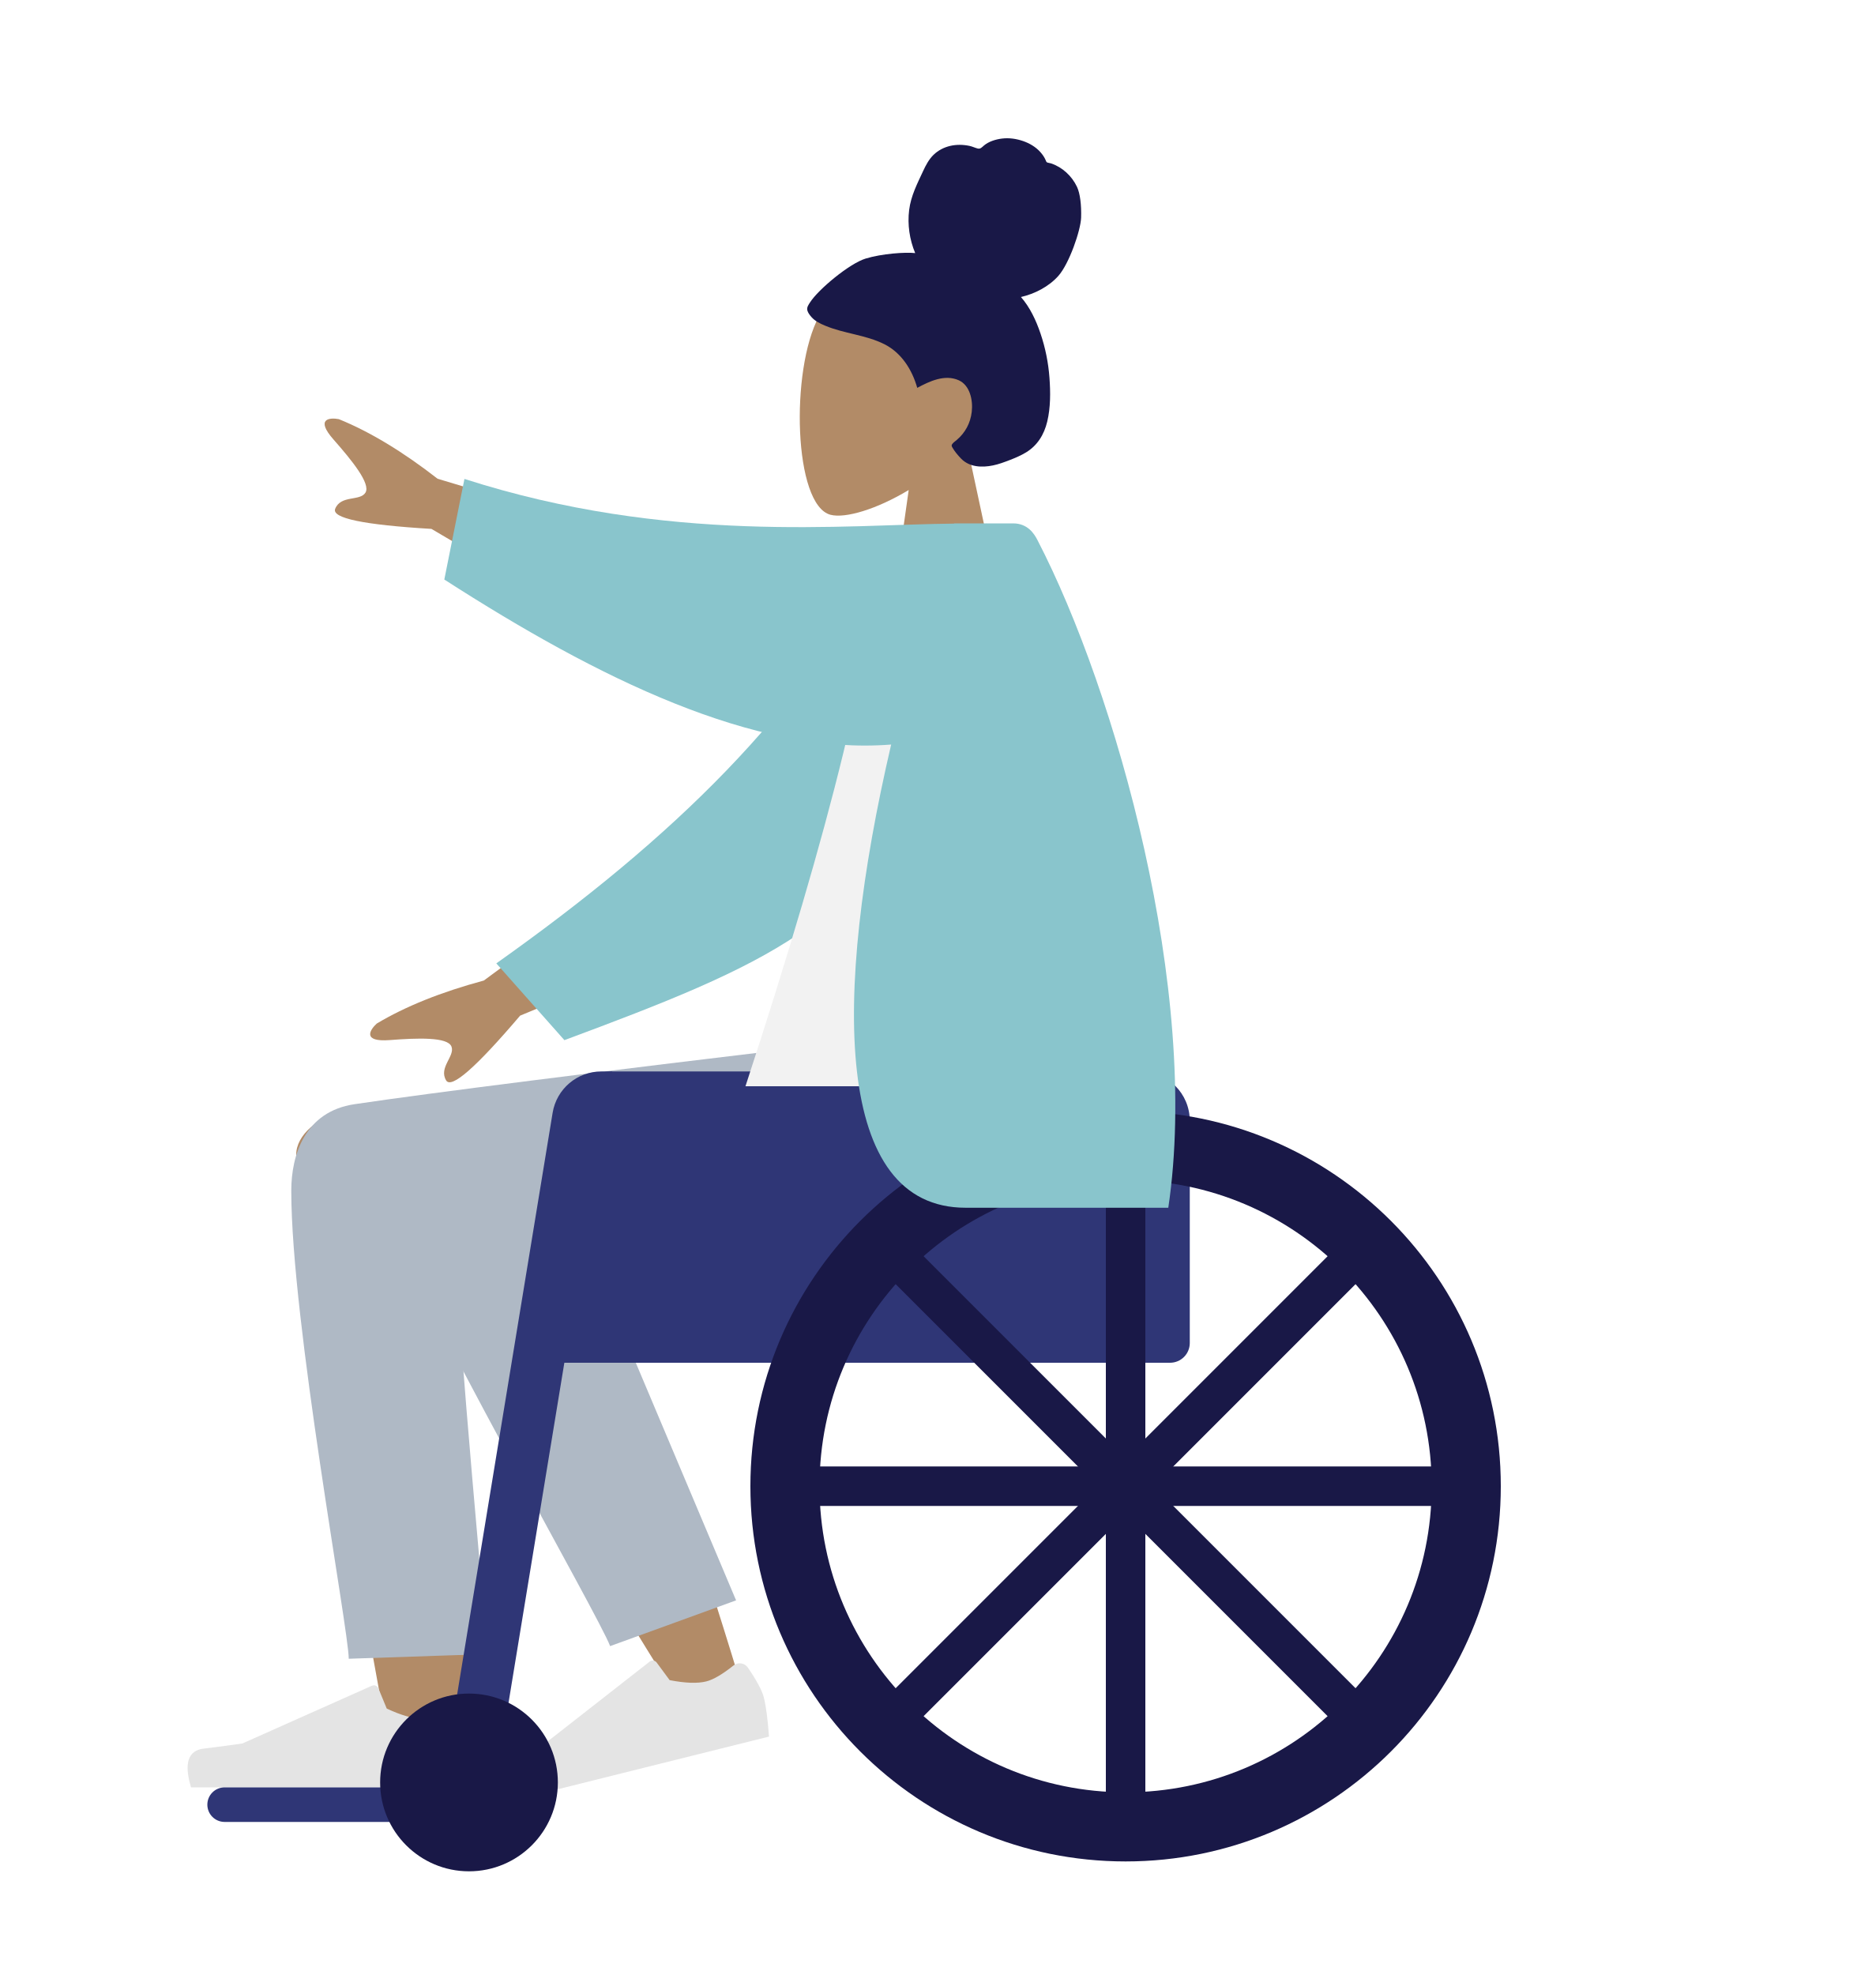
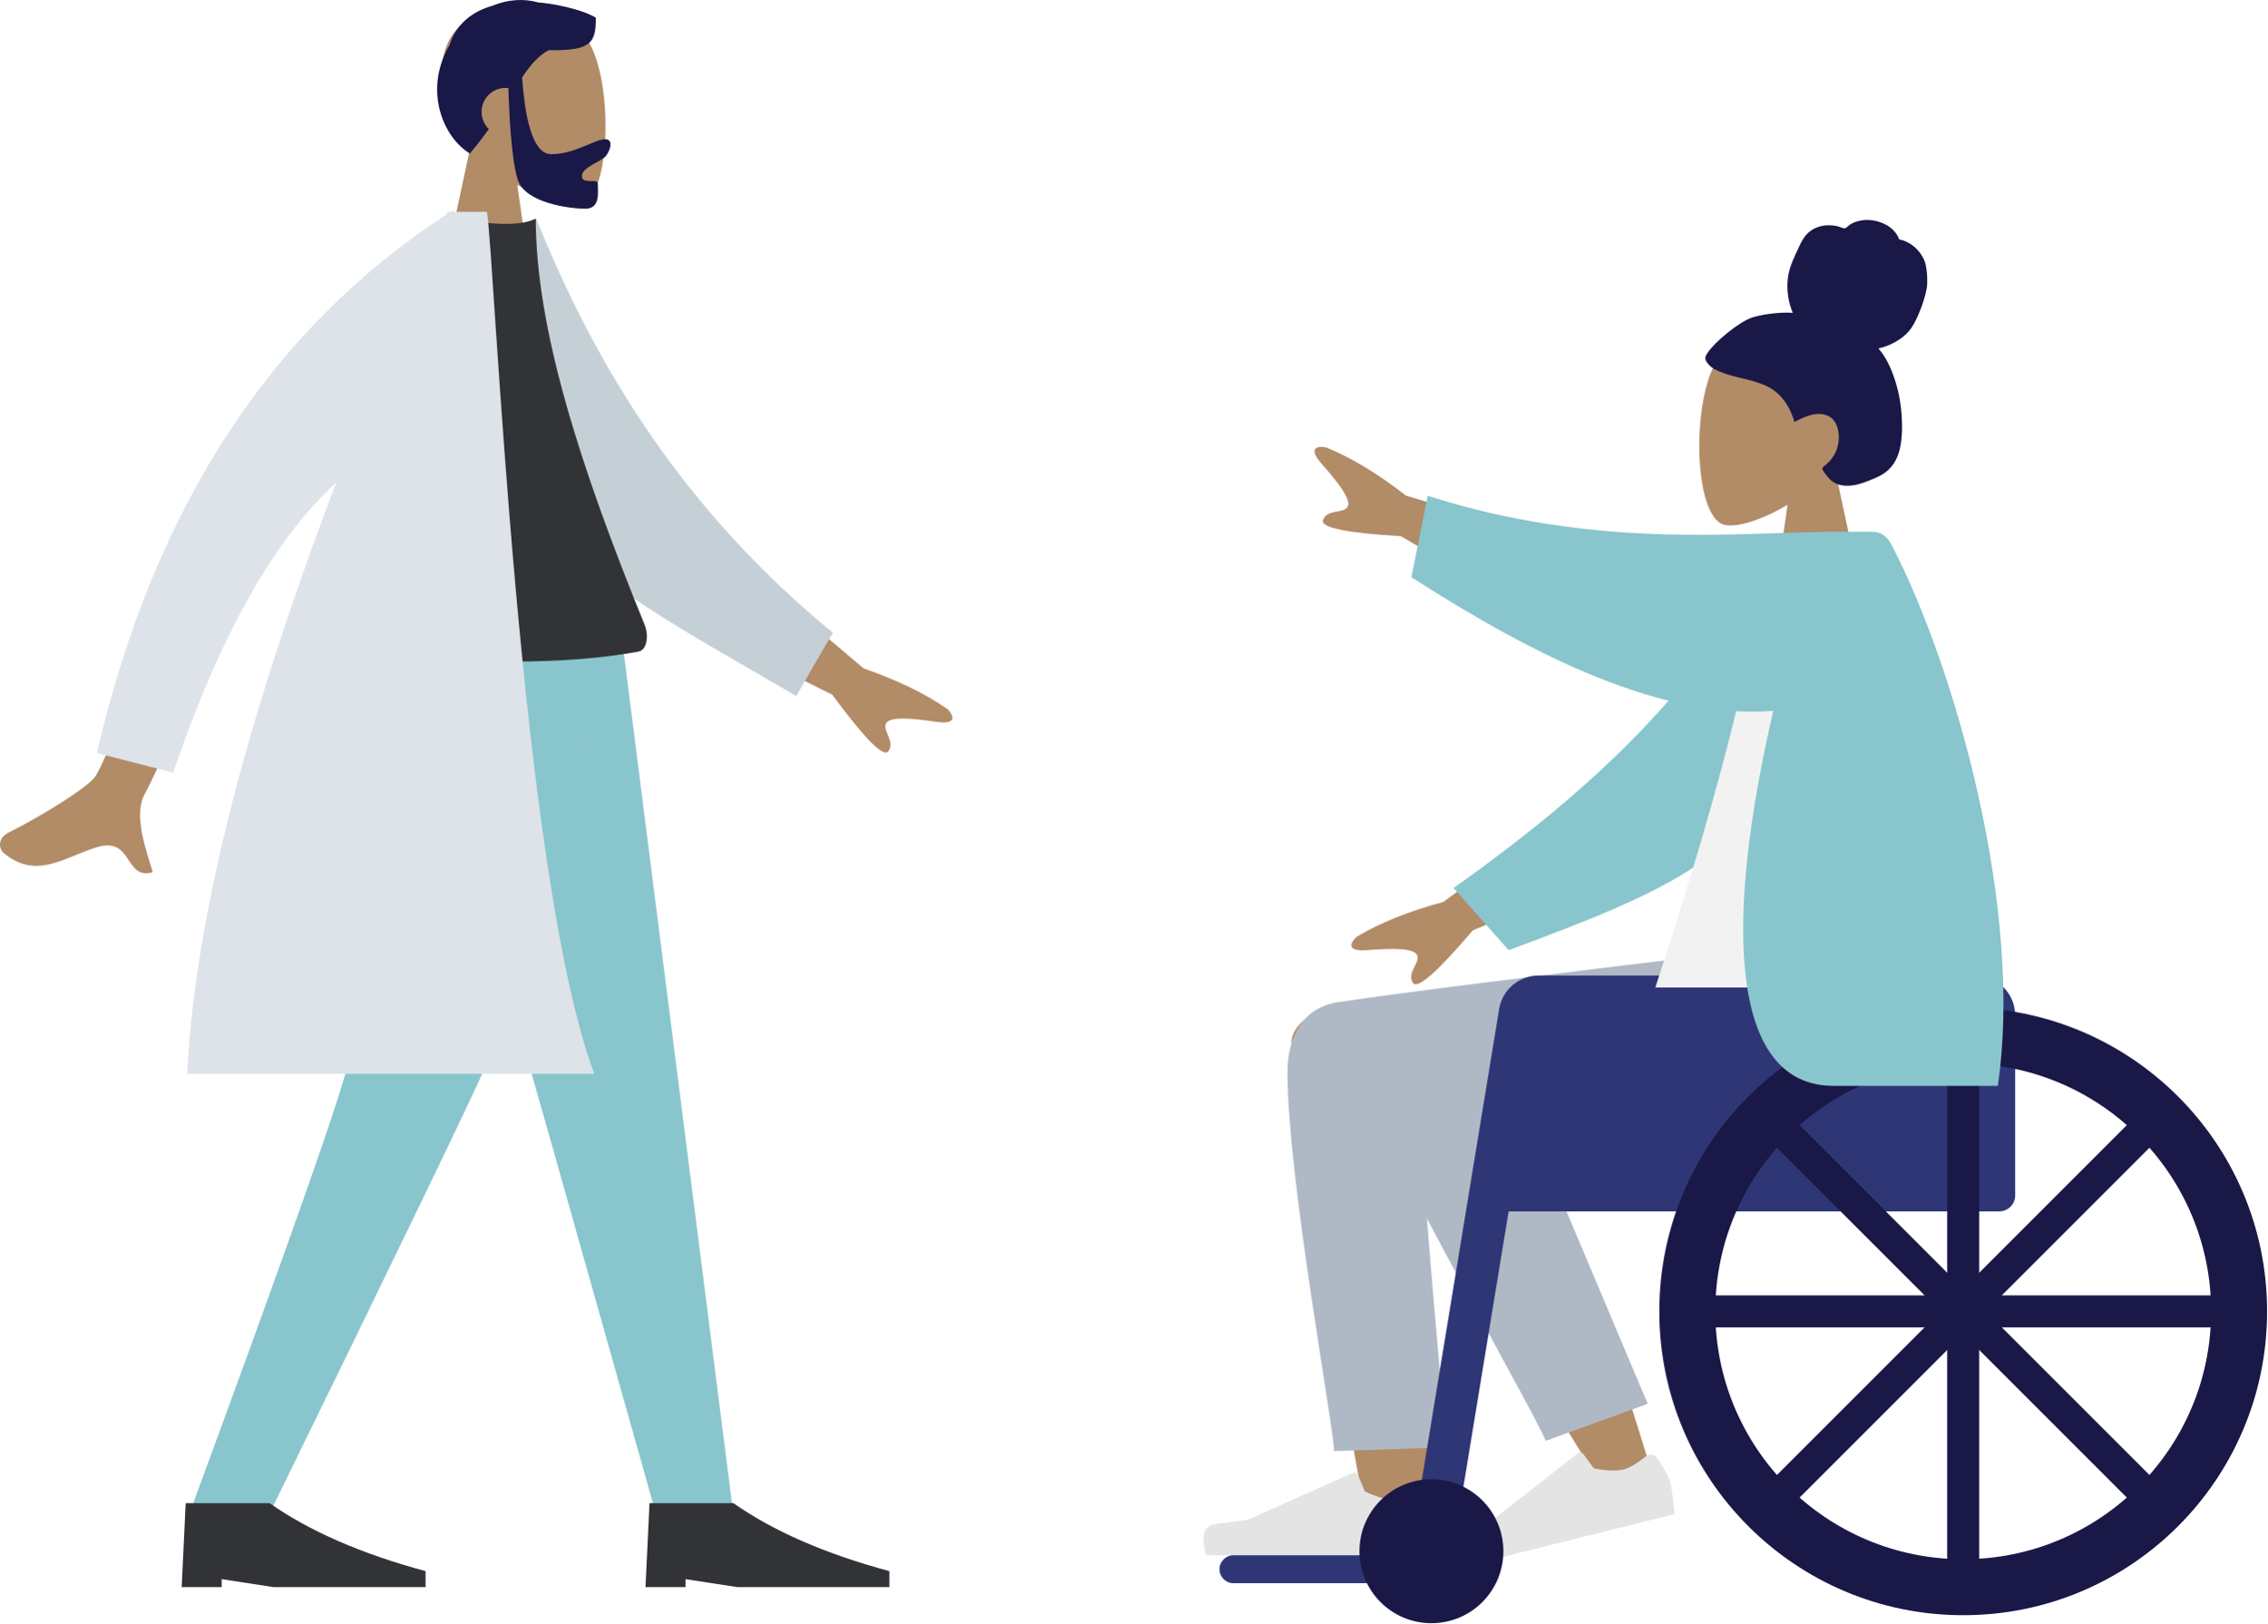
- <svg xmlns="http://www.w3.org/2000/svg" width="380" height="400" viewBox="0 0 380 400" fill="none">
-   <path fill-rule="evenodd" clip-rule="evenodd" d="M195.738 89.49C200.346 84.081 203.464 77.453 202.943 70.025C201.442 48.625 171.651 53.333 165.857 64.134C160.062 74.935 160.75 102.333 168.24 104.263C171.226 105.033 177.589 103.147 184.065 99.244L180 128H204L195.738 89.49Z" fill="#B28B67" />
-   <path fill-rule="evenodd" clip-rule="evenodd" d="M175.336 52.37C178.616 51.37 183.377 51.031 185.379 51.26C184.24 48.531 183.788 45.49 184.156 42.529C184.515 39.652 185.8 37.202 186.989 34.635C187.537 33.452 188.158 32.275 189.084 31.37C190.028 30.448 191.222 29.84 192.474 29.549C193.755 29.252 195.095 29.277 196.378 29.547C196.946 29.666 197.455 29.925 198.012 30.07C198.582 30.218 198.859 29.861 199.273 29.502C200.27 28.638 201.732 28.211 202.994 28.059C204.41 27.887 205.879 28.101 207.229 28.566C208.543 29.019 209.805 29.755 210.755 30.827C211.178 31.304 211.562 31.847 211.812 32.446C211.914 32.692 211.931 32.838 212.177 32.928C212.404 33.012 212.669 33.014 212.904 33.093C215.169 33.861 217.107 35.612 218.162 37.859C218.777 39.171 219.068 41.48 218.989 44.068C218.909 46.656 216.572 53.408 214.387 55.871C212.436 58.069 209.568 59.52 206.801 60.155C208.638 62.255 209.86 64.878 210.765 67.547C211.747 70.445 212.355 73.457 212.579 76.525C212.792 79.441 212.812 82.523 212.129 85.377C211.489 88.045 210.122 90.234 207.839 91.622C206.794 92.258 205.669 92.736 204.537 93.173C203.422 93.603 202.304 94.022 201.136 94.263C198.925 94.72 196.378 94.642 194.675 92.882C194.061 92.248 193.386 91.451 192.939 90.676C192.778 90.397 192.68 90.215 192.876 89.943C193.11 89.616 193.489 89.366 193.79 89.111C195.507 87.656 196.57 85.713 196.837 83.405C197.109 81.063 196.48 78.039 194.203 77.017C191.392 75.755 188.296 77.204 185.797 78.554C184.735 74.806 182.555 71.431 179.137 69.712C175.355 67.811 171.015 67.588 167.129 65.956C166.116 65.531 165.085 65.048 164.339 64.182C164.027 63.82 163.662 63.35 163.537 62.871C163.374 62.242 163.78 61.715 164.093 61.224C165.755 58.624 172.057 53.37 175.336 52.37Z" fill="#191847" />
-   <path fill-rule="evenodd" clip-rule="evenodd" d="M85.116 229.096C77.936 219.358 59.989 225.804 60 233.866C60.028 255.031 79.343 355.512 80.352 361.856C81.36 368.2 92.163 370.275 92.793 362.348C93.793 349.736 95.653 306.013 93.793 285.672C93.249 279.73 92.676 273.987 92.099 268.607C102.25 286.843 117.686 312.619 138.407 345.934L149.923 340.672C140.88 310.876 133.464 289.841 127.677 277.566C117.767 256.55 108.475 238.552 104.564 232.212C99.398 223.838 91.019 224.949 85.116 229.096Z" fill="#B28B67" />
-   <path fill-rule="evenodd" clip-rule="evenodd" d="M149.1 324.125L109.573 230.487C100.103 215.255 73.554 233.587 76.783 242.422C84.115 262.479 121.4 327.414 123.585 333.39L149.1 324.125Z" fill="#AFB9C5" />
-   <path fill-rule="evenodd" clip-rule="evenodd" d="M59 241.177C59 267.718 70.634 330.106 70.642 335.95L98.824 335C93.898 280.757 91.82 253.452 92.591 253.084C94.327 252.257 163.738 262.691 184.555 263.479C214.574 264.615 226.992 246.199 228 211.251H169.852C120.131 217.186 87.452 221.314 71.816 223.634C61.774 225.125 59 233.865 59 241.177Z" fill="#AFB9C5" />
-   <path fill-rule="evenodd" clip-rule="evenodd" d="M151.482 337.736C153.29 340.363 154.373 342.396 154.732 343.835C155.168 345.585 155.514 348.211 155.767 351.713C153.738 352.219 135.496 356.767 101.041 365.358C98.447 361.011 98.635 358.268 101.605 357.129C104.576 355.99 107.037 355.017 108.988 354.209L131.597 336.528C132.032 336.188 132.661 336.264 133.001 336.7C133.007 336.707 133.013 336.714 133.018 336.722L135.642 340.281C138.808 340.897 141.278 340.984 143.052 340.542C144.493 340.182 146.337 339.104 148.586 337.308L148.586 337.308C149.449 336.618 150.707 336.759 151.397 337.622C151.427 337.659 151.455 337.697 151.482 337.736Z" fill="#E4E4E4" />
-   <path fill-rule="evenodd" clip-rule="evenodd" d="M94.322 347.402C95.441 350.388 96 352.623 96 354.106C96 355.909 95.7 358.54 95.099 362C93.007 362 74.206 362 38.697 362C37.231 357.155 38.077 354.539 41.235 354.152C44.393 353.766 47.016 353.417 49.105 353.106L75.32 341.419C75.824 341.194 76.416 341.421 76.641 341.925C76.644 341.934 76.648 341.942 76.652 341.951L78.337 346.039C81.26 347.403 83.636 348.085 85.463 348.085C86.948 348.085 88.999 347.485 91.615 346.285L91.615 346.285C92.62 345.825 93.807 346.266 94.267 347.27C94.287 347.313 94.305 347.357 94.322 347.402Z" fill="#E4E4E4" />
-   <path d="M45.5 362H91.5C93.433 362 95 363.567 95 365.5C95 367.433 93.433 369 91.5 369H45.5C43.567 369 42 367.433 42 365.5C42 363.567 43.567 362 45.5 362Z" fill="#2F3676" />
-   <path fill-rule="evenodd" clip-rule="evenodd" d="M231 217H124C118.477 217 114 221.477 114 227V276H237C239.209 276 241 274.209 241 272V227C241 221.477 236.523 217 231 217Z" fill="#2F3676" />
-   <path fill-rule="evenodd" clip-rule="evenodd" d="M124 217H121.806C116.909 217 112.732 220.547 111.938 225.38L90 359H100.686" fill="#2F3676" />
-   <path d="M95 379C85.059 379 77 370.941 77 361C77 351.059 85.059 343 95 343C104.941 343 113 351.059 113 361C113 370.941 104.941 379 95 379Z" fill="#191847" />
-   <path fill-rule="evenodd" clip-rule="evenodd" d="M228 377C269.974 377 304 342.974 304 301C304 259.026 269.974 225 228 225C186.026 225 152 259.026 152 301C152 342.974 186.026 377 228 377ZM228 363C193.758 363 166 335.242 166 301C166 266.758 193.758 239 228 239C262.242 239 290 266.758 290 301C290 335.242 262.242 363 228 363Z" fill="#191847" />
-   <path d="M224 235H232V367H224V235Z" fill="#191847" />
-   <path d="M179.917 255.745L182.745 252.917C183.526 252.136 184.793 252.136 185.574 252.917L276.083 343.426C276.864 344.207 276.864 345.474 276.083 346.255L273.255 349.083C272.474 349.864 271.207 349.864 270.426 349.083L179.917 258.574C179.136 257.793 179.136 256.526 179.917 255.745Z" fill="#191847" />
-   <path d="M162 303V299C162 297.895 162.895 297 164 297H292C293.105 297 294 297.895 294 299V303C294 304.105 293.105 305 292 305H164C162.895 305 162 304.105 162 303Z" fill="#191847" />
-   <path d="M182.745 349.083L179.917 346.255C179.136 345.474 179.136 344.207 179.917 343.426L270.426 252.917C271.207 252.136 272.474 252.136 273.255 252.917L276.083 255.745C276.864 256.526 276.864 257.793 276.083 258.574L185.574 349.083C184.793 349.864 183.526 349.864 182.745 349.083Z" fill="#191847" />
-   <path fill-rule="evenodd" clip-rule="evenodd" d="M126.544 108.341L88.64 96.962C81.569 91.458 74.9 87.433 68.631 84.889C66.808 84.546 63.79 84.745 67.562 89.023C71.333 93.301 75.108 97.971 74.031 99.765C72.954 101.559 69.031 100.206 67.895 103.048C67.138 104.942 73.638 106.299 87.395 107.118L116.866 124.463L126.544 108.341ZM129.893 175.168L97.995 198.592C89.343 200.926 82.115 203.831 76.311 207.305C74.94 208.555 73.282 211.085 78.969 210.648C84.655 210.21 90.656 210.006 91.441 211.946C92.226 213.885 88.784 216.205 90.371 218.822C91.428 220.566 96.423 216.192 105.357 205.698L136.945 192.599L129.893 175.168Z" fill="#B28B67" />
-   <path fill-rule="evenodd" clip-rule="evenodd" d="M179.439 112.087C162.069 144.476 136.95 169.305 100.534 195.116L114.323 210.663C154.982 195.553 176.441 186.436 186.979 155.835C189.624 148.154 191.472 123.671 193.058 110.789L179.439 112.087Z" fill="#89C5CC" />
-   <path fill-rule="evenodd" clip-rule="evenodd" d="M228 220H151C168.442 166.805 177.352 130.296 177.73 110.472C177.749 109.461 179.616 107.68 180.441 107.913C186.48 109.619 192.943 108.981 199.828 106C218.083 135.358 224.395 171.505 228 220Z" fill="#F2F2F2" />
-   <path fill-rule="evenodd" clip-rule="evenodd" d="M193.257 106.047C171.186 106.228 135.376 110.259 94.077 97L90 117.373C121.213 137.448 152.819 152.999 180.514 150.791C168.488 202.377 169.042 244.606 195.593 244.606C208.272 244.606 221.957 244.606 236.649 244.606C243.17 200.784 226.032 140.024 210.144 109.377C209.537 108.206 208.246 106 205.203 106C202.552 106 198.575 106 193.273 106C193.268 106.016 193.263 106.032 193.257 106.047Z" fill="#89C5CC" />
+ <svg xmlns="http://www.w3.org/2000/svg" width="567" height="406" viewBox="0 0 567 406" fill="none">
+   <path fill-rule="evenodd" clip-rule="evenodd" d="M458.738 116.49C463.346 111.081 466.464 104.453 465.943 97.025C464.442 75.625 434.651 80.333 428.857 91.134C423.062 101.935 423.75 129.333 431.24 131.263C434.226 132.033 440.589 130.147 447.065 126.244L443 155H467L458.738 116.49Z" fill="#B28B67" />
+   <path fill-rule="evenodd" clip-rule="evenodd" d="M438.336 79.37C441.616 78.37 446.377 78.031 448.379 78.26C447.24 75.531 446.788 72.49 447.156 69.529C447.515 66.652 448.8 64.202 449.989 61.635C450.537 60.452 451.158 59.275 452.084 58.37C453.028 57.448 454.222 56.84 455.474 56.549C456.755 56.252 458.095 56.277 459.378 56.547C459.946 56.666 460.455 56.925 461.012 57.07C461.582 57.218 461.859 56.861 462.273 56.502C463.27 55.638 464.732 55.211 465.994 55.059C467.41 54.888 468.879 55.101 470.229 55.566C471.543 56.019 472.805 56.755 473.755 57.827C474.178 58.304 474.562 58.847 474.812 59.446C474.914 59.692 474.931 59.838 475.177 59.928C475.404 60.012 475.669 60.014 475.904 60.093C478.169 60.861 480.107 62.612 481.162 64.859C481.777 66.171 482.068 68.48 481.989 71.068C481.909 73.656 479.572 80.408 477.387 82.871C475.436 85.07 472.568 86.52 469.801 87.155C471.638 89.255 472.86 91.878 473.765 94.547C474.747 97.445 475.355 100.457 475.579 103.525C475.792 106.44 475.812 109.524 475.129 112.377C474.489 115.045 473.122 117.234 470.839 118.622C469.794 119.258 468.669 119.736 467.537 120.173C466.422 120.603 465.304 121.022 464.136 121.263C461.925 121.72 459.378 121.642 457.675 119.882C457.061 119.248 456.386 118.451 455.939 117.676C455.778 117.397 455.68 117.215 455.876 116.943C456.11 116.616 456.489 116.366 456.79 116.111C458.507 114.656 459.57 112.713 459.837 110.405C460.109 108.063 459.48 105.039 457.203 104.017C454.392 102.755 451.296 104.204 448.797 105.554C447.735 101.806 445.555 98.431 442.137 96.712C438.355 94.811 434.015 94.588 430.129 92.956C429.116 92.531 428.085 92.048 427.339 91.182C427.027 90.82 426.662 90.35 426.537 89.871C426.374 89.242 426.78 88.715 427.093 88.224C428.755 85.624 435.057 80.37 438.336 79.37Z" fill="#191847" />
+   <path fill-rule="evenodd" clip-rule="evenodd" d="M348.116 256.096C340.936 246.358 322.989 252.804 323 260.865C323.028 282.031 342.343 382.512 343.352 388.856C344.36 395.2 355.163 397.275 355.792 389.348C356.793 376.736 358.653 333.013 356.792 312.671C356.249 306.73 355.676 300.987 355.099 295.607C365.25 313.843 380.686 339.619 401.407 372.934L412.923 367.672C403.88 337.876 396.464 316.841 390.677 304.566C380.767 283.55 371.475 265.552 367.564 259.212C362.398 250.838 354.019 251.949 348.116 256.096Z" fill="#B28B67" />
+   <path fill-rule="evenodd" clip-rule="evenodd" d="M412.1 351.125L372.573 257.487C363.103 242.255 336.554 260.587 339.783 269.422C347.115 289.479 384.4 354.414 386.585 360.39L412.1 351.125Z" fill="#AFB9C5" />
+   <path fill-rule="evenodd" clip-rule="evenodd" d="M322 268.176C322 294.718 333.634 357.106 333.642 362.95L361.824 362C356.898 307.757 354.82 280.452 355.591 280.084C357.327 279.257 426.738 289.691 447.555 290.479C477.574 291.615 489.992 273.199 491 238.25H432.852C383.131 244.186 350.452 248.314 334.815 250.634C324.774 252.125 322 260.865 322 268.176Z" fill="#AFB9C5" />
+   <path fill-rule="evenodd" clip-rule="evenodd" d="M414.482 364.736C416.29 367.363 417.373 369.396 417.732 370.835C418.168 372.584 418.513 375.21 418.767 378.713C416.738 379.219 398.495 383.767 364.041 392.357C361.447 388.01 361.635 385.267 364.605 384.129C367.576 382.99 370.037 382.017 371.988 381.209L394.597 363.528C395.032 363.187 395.661 363.264 396.001 363.699C396.007 363.707 396.012 363.714 396.018 363.722L398.642 367.28C401.808 367.897 404.278 367.984 406.052 367.542C407.493 367.182 409.337 366.104 411.586 364.307L411.586 364.307C412.449 363.618 413.707 363.758 414.397 364.621C414.427 364.659 414.455 364.697 414.482 364.736Z" fill="#E4E4E4" />
+   <path fill-rule="evenodd" clip-rule="evenodd" d="M357.322 374.402C358.441 377.388 359 379.623 359 381.106C359 382.909 358.7 385.54 358.099 389C356.007 389 337.206 389 301.697 389C300.231 384.155 301.077 381.539 304.235 381.152C307.393 380.766 310.016 380.417 312.105 380.106L338.32 368.419C338.824 368.194 339.416 368.421 339.641 368.925C339.644 368.934 339.648 368.942 339.652 368.951L341.337 373.039C344.26 374.403 346.636 375.085 348.463 375.085C349.948 375.085 351.999 374.485 354.616 373.286L354.616 373.285C355.62 372.825 356.807 373.266 357.267 374.27C357.287 374.313 357.305 374.357 357.322 374.402Z" fill="#E4E4E4" />
+   <path d="M308.5 389H354.5C356.433 389 358 390.567 358 392.5C358 394.433 356.433 396 354.5 396H308.5C306.567 396 305 394.433 305 392.5C305 390.567 306.567 389 308.5 389Z" fill="#2F3676" />
+   <path fill-rule="evenodd" clip-rule="evenodd" d="M494 244H387C381.477 244 377 248.477 377 254V303H500C502.209 303 504 301.209 504 299V254C504 248.477 499.523 244 494 244Z" fill="#2F3676" />
+   <path fill-rule="evenodd" clip-rule="evenodd" d="M387 244H384.806C379.909 244 375.732 247.547 374.938 252.38L353 386H363.686" fill="#2F3676" />
+   <path d="M358 406C348.059 406 340 397.941 340 388C340 378.059 348.059 370 358 370C367.941 370 376 378.059 376 388C376 397.941 367.941 406 358 406Z" fill="#191847" />
+   <path fill-rule="evenodd" clip-rule="evenodd" d="M491 404C532.974 404 567 369.974 567 328C567 286.026 532.974 252 491 252C449.026 252 415 286.026 415 328C415 369.974 449.026 404 491 404ZM491 390C456.758 390 429 362.242 429 328C429 293.758 456.758 266 491 266C525.242 266 553 293.758 553 328C553 362.242 525.242 390 491 390Z" fill="#191847" />
+   <path d="M487 262H495V394H487V262Z" fill="#191847" />
+   <path d="M442.917 282.745L445.745 279.917C446.526 279.136 447.793 279.136 448.574 279.917L539.083 370.426C539.864 371.207 539.864 372.474 539.083 373.255L536.255 376.083C535.474 376.864 534.207 376.864 533.426 376.083L442.917 285.574C442.136 284.792 442.136 283.526 442.917 282.745Z" fill="#191847" />
+   <path d="M425 330V326C425 324.895 425.895 324 427 324H555C556.105 324 557 324.895 557 326V330C557 331.105 556.105 332 555 332H427C425.895 332 425 331.105 425 330Z" fill="#191847" />
+   <path d="M445.745 376.083L442.917 373.255C442.136 372.474 442.136 371.207 442.917 370.426L533.426 279.917C534.207 279.136 535.474 279.136 536.255 279.917L539.083 282.745C539.864 283.526 539.864 284.793 539.083 285.574L448.574 376.083C447.793 376.864 446.526 376.864 445.745 376.083Z" fill="#191847" />
+   <path fill-rule="evenodd" clip-rule="evenodd" d="M389.544 135.341L351.64 123.962C344.569 118.458 337.899 114.433 331.631 111.889C329.808 111.545 326.79 111.745 330.562 116.023C334.333 120.301 338.108 124.971 337.031 126.765C335.954 128.559 332.031 127.206 330.895 130.048C330.138 131.942 336.638 133.299 350.395 134.118L379.866 151.462L389.544 135.341ZM392.893 202.168L360.995 225.592C352.343 227.926 345.115 230.831 339.311 234.305C337.94 235.554 336.283 238.085 341.969 237.647C347.655 237.21 353.656 237.006 354.441 238.945C355.226 240.885 351.785 243.205 353.371 245.822C354.428 247.566 359.423 243.192 368.357 232.698L399.945 219.599L392.893 202.168Z" fill="#B28B67" />
+   <path fill-rule="evenodd" clip-rule="evenodd" d="M442.439 139.087C425.069 171.476 399.95 196.305 363.534 222.116L377.323 237.663C417.982 222.553 439.441 213.436 449.979 182.835C452.624 175.154 454.472 150.671 456.058 137.789L442.439 139.087Z" fill="#89C5CC" />
+   <path fill-rule="evenodd" clip-rule="evenodd" d="M491 247H414C431.442 193.805 440.352 157.296 440.73 137.472C440.749 136.461 442.616 134.68 443.441 134.913C449.48 136.619 455.943 135.981 462.828 133C481.083 162.358 487.395 198.505 491 247Z" fill="#F2F2F2" />
+   <path fill-rule="evenodd" clip-rule="evenodd" d="M456.257 133.047C434.186 133.228 398.376 137.259 357.077 124L353 144.373C384.213 164.448 415.819 179.999 443.514 177.791C431.488 229.377 432.042 271.606 458.593 271.606C471.272 271.606 484.957 271.606 499.649 271.606C506.17 227.784 489.032 167.024 473.144 136.377C472.537 135.206 471.246 133 468.203 133C465.552 133 461.575 133 456.273 133C456.268 133.016 456.263 133.032 456.257 133.047Z" fill="#89C5CC" />
+   <path fill-rule="evenodd" clip-rule="evenodd" d="M117.698 36.47C113.09 31.062 109.972 24.433 110.493 17.006C111.994 -4.395 141.784 0.313 147.579 11.114C153.374 21.915 152.685 49.313 145.196 51.244C142.209 52.014 135.847 50.128 129.371 46.224L133.436 74.98H109.436L117.698 36.47Z" fill="#B28B67" />
+   <path fill-rule="evenodd" clip-rule="evenodd" d="M130.571 19.369C131.49 32.166 133.92 38.565 137.862 38.565C143.775 38.565 148.791 34.811 151.386 34.811C153.277 34.811 152.855 37.178 151.601 38.933C150.567 40.38 145.53 41.776 145.53 44.02C145.53 46.265 149.509 44.528 149.509 45.859C149.509 48.061 150.209 52.201 146.387 52.201C142.52 52.201 131.431 50.792 129.53 45.052C128.304 41.347 127.511 33.671 127.151 22.022C126.917 21.994 126.678 21.98 126.436 21.98C123.122 21.98 120.436 24.666 120.436 27.98C120.436 29.662 121.128 31.183 122.243 32.272C120.855 34.232 119.299 36.279 117.516 38.391C110.818 34.373 105.848 22.609 112.396 11.308C114.206 5.772 118.304 2.815 123.143 1.442C127.063 -0.197 131.133 -0.382 134.568 0.601C141.302 1.178 147.315 3.232 149.019 4.451C149.019 10.826 147.784 12.718 137.233 12.551C134.64 13.92 132.647 16.278 130.571 19.369Z" fill="#191847" />
+   <path fill-rule="evenodd" clip-rule="evenodd" d="M101.436 157.98L137.691 285.207L164.143 378.98H183.436L155.327 157.98H101.436Z" fill="#89C5CC" />
+   <path fill-rule="evenodd" clip-rule="evenodd" d="M91.74 157.98C90.902 223.554 88.042 259.32 87.162 265.278C86.281 271.236 72.968 309.136 47.222 378.98H67.209C99.985 311.977 118.282 274.076 122.098 265.278C125.915 256.48 137.694 220.714 155.436 157.98H91.74Z" fill="#89C5CC" />
+   <path fill-rule="evenodd" clip-rule="evenodd" d="M45.436 396.98L46.436 375.98H67.436C77.394 382.98 90.394 388.647 106.436 392.98V396.98H68.436L55.436 394.98V396.98H45.436Z" fill="#323337" />
+   <path fill-rule="evenodd" clip-rule="evenodd" d="M161.436 396.98L162.436 375.98H183.436C193.394 382.98 206.394 388.647 222.436 392.98V396.98H184.436L171.436 394.98V396.98H161.436Z" fill="#323337" />
+   <path fill-rule="evenodd" clip-rule="evenodd" d="M185.795 141.59L215.981 167.182C224.449 170.114 231.457 173.516 237.005 177.387C238.286 178.729 239.762 181.368 234.12 180.535C228.478 179.703 222.506 179.08 221.588 180.96C220.67 182.84 223.941 185.394 222.176 187.894C221 189.561 216.321 184.849 208.142 173.757L177.545 158.487L185.795 141.59ZM49.103 130.516L66.815 133.088C47.803 174.338 37.61 196.153 36.237 198.534C33.148 203.89 36.781 213.221 38.202 218.16C31.023 220.233 33.316 209.142 24.239 211.908C15.954 214.433 9.118 220.157 0.912 213.35C-0.096 212.514 -0.946 209.777 2.26 208.183C10.248 204.211 21.977 196.943 23.8 194.264C26.287 190.611 34.721 169.362 49.103 130.516Z" fill="#B28B67" />
+   <path fill-rule="evenodd" clip-rule="evenodd" d="M123.131 58.312L134.106 54.683C148.993 91.873 171.196 127.856 208.293 158.25L199.12 174.077C166.517 154.872 135.654 139.953 123.131 111.135C118.928 101.463 122.788 69.877 123.131 58.312Z" fill="#C5CFD6" />
+   <path fill-rule="evenodd" clip-rule="evenodd" d="M85.436 162.98C116.874 166.313 141.62 166.313 159.672 162.98C161.909 162.567 162.262 158.822 161.224 156.281C145.072 116.704 133.996 82.172 133.996 54.683C131.033 56.177 125.846 56.401 118.436 55.354C98.522 83.683 89.368 116.186 85.436 162.98Z" fill="#323337" />
+   <path fill-rule="evenodd" clip-rule="evenodd" d="M113.485 52.98H121.784C123.717 64.345 129.812 218.243 148.627 268.586H46.821C49.028 222.467 66.439 167.067 84.076 120.708C68.481 134.98 54.888 159.161 43.298 193.253L24.229 188.358C38.407 127.261 67.558 82.355 111.682 53.639C111.778 53.418 111.873 53.199 111.968 52.98H112.702C112.972 52.807 113.243 52.634 113.515 52.461L113.485 52.98Z" fill="#DDE3E9" />
</svg>
